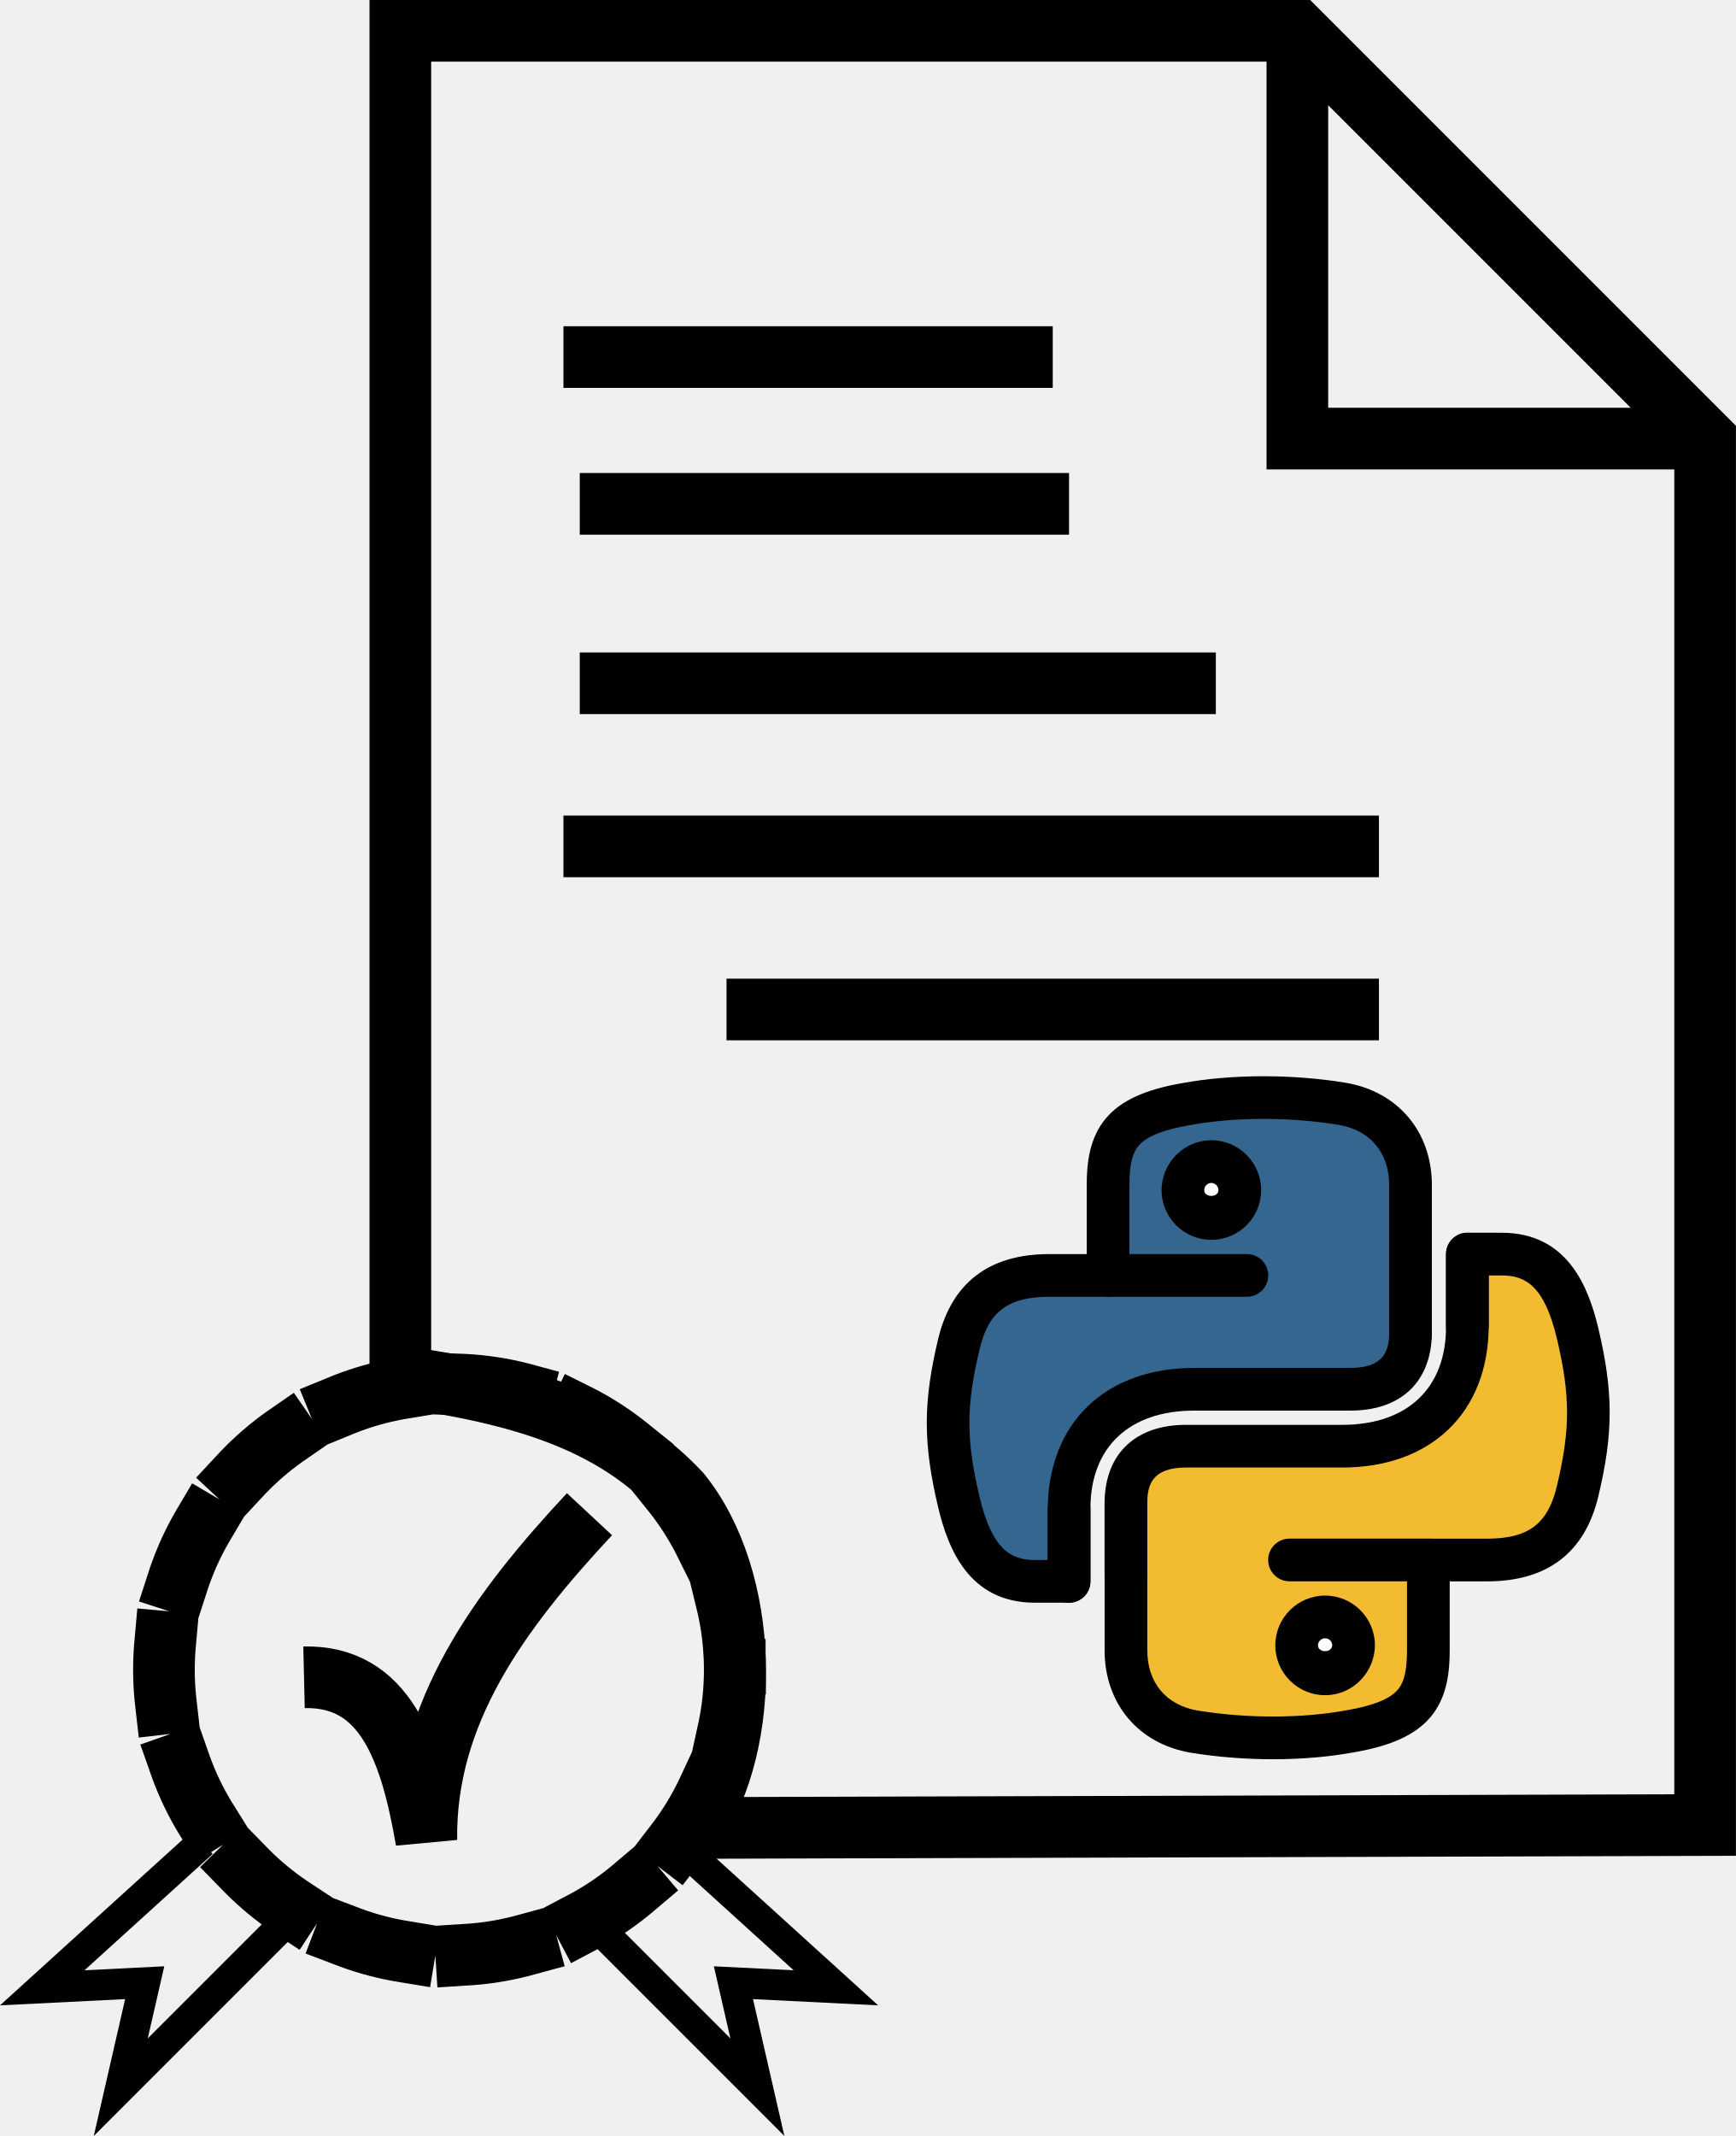
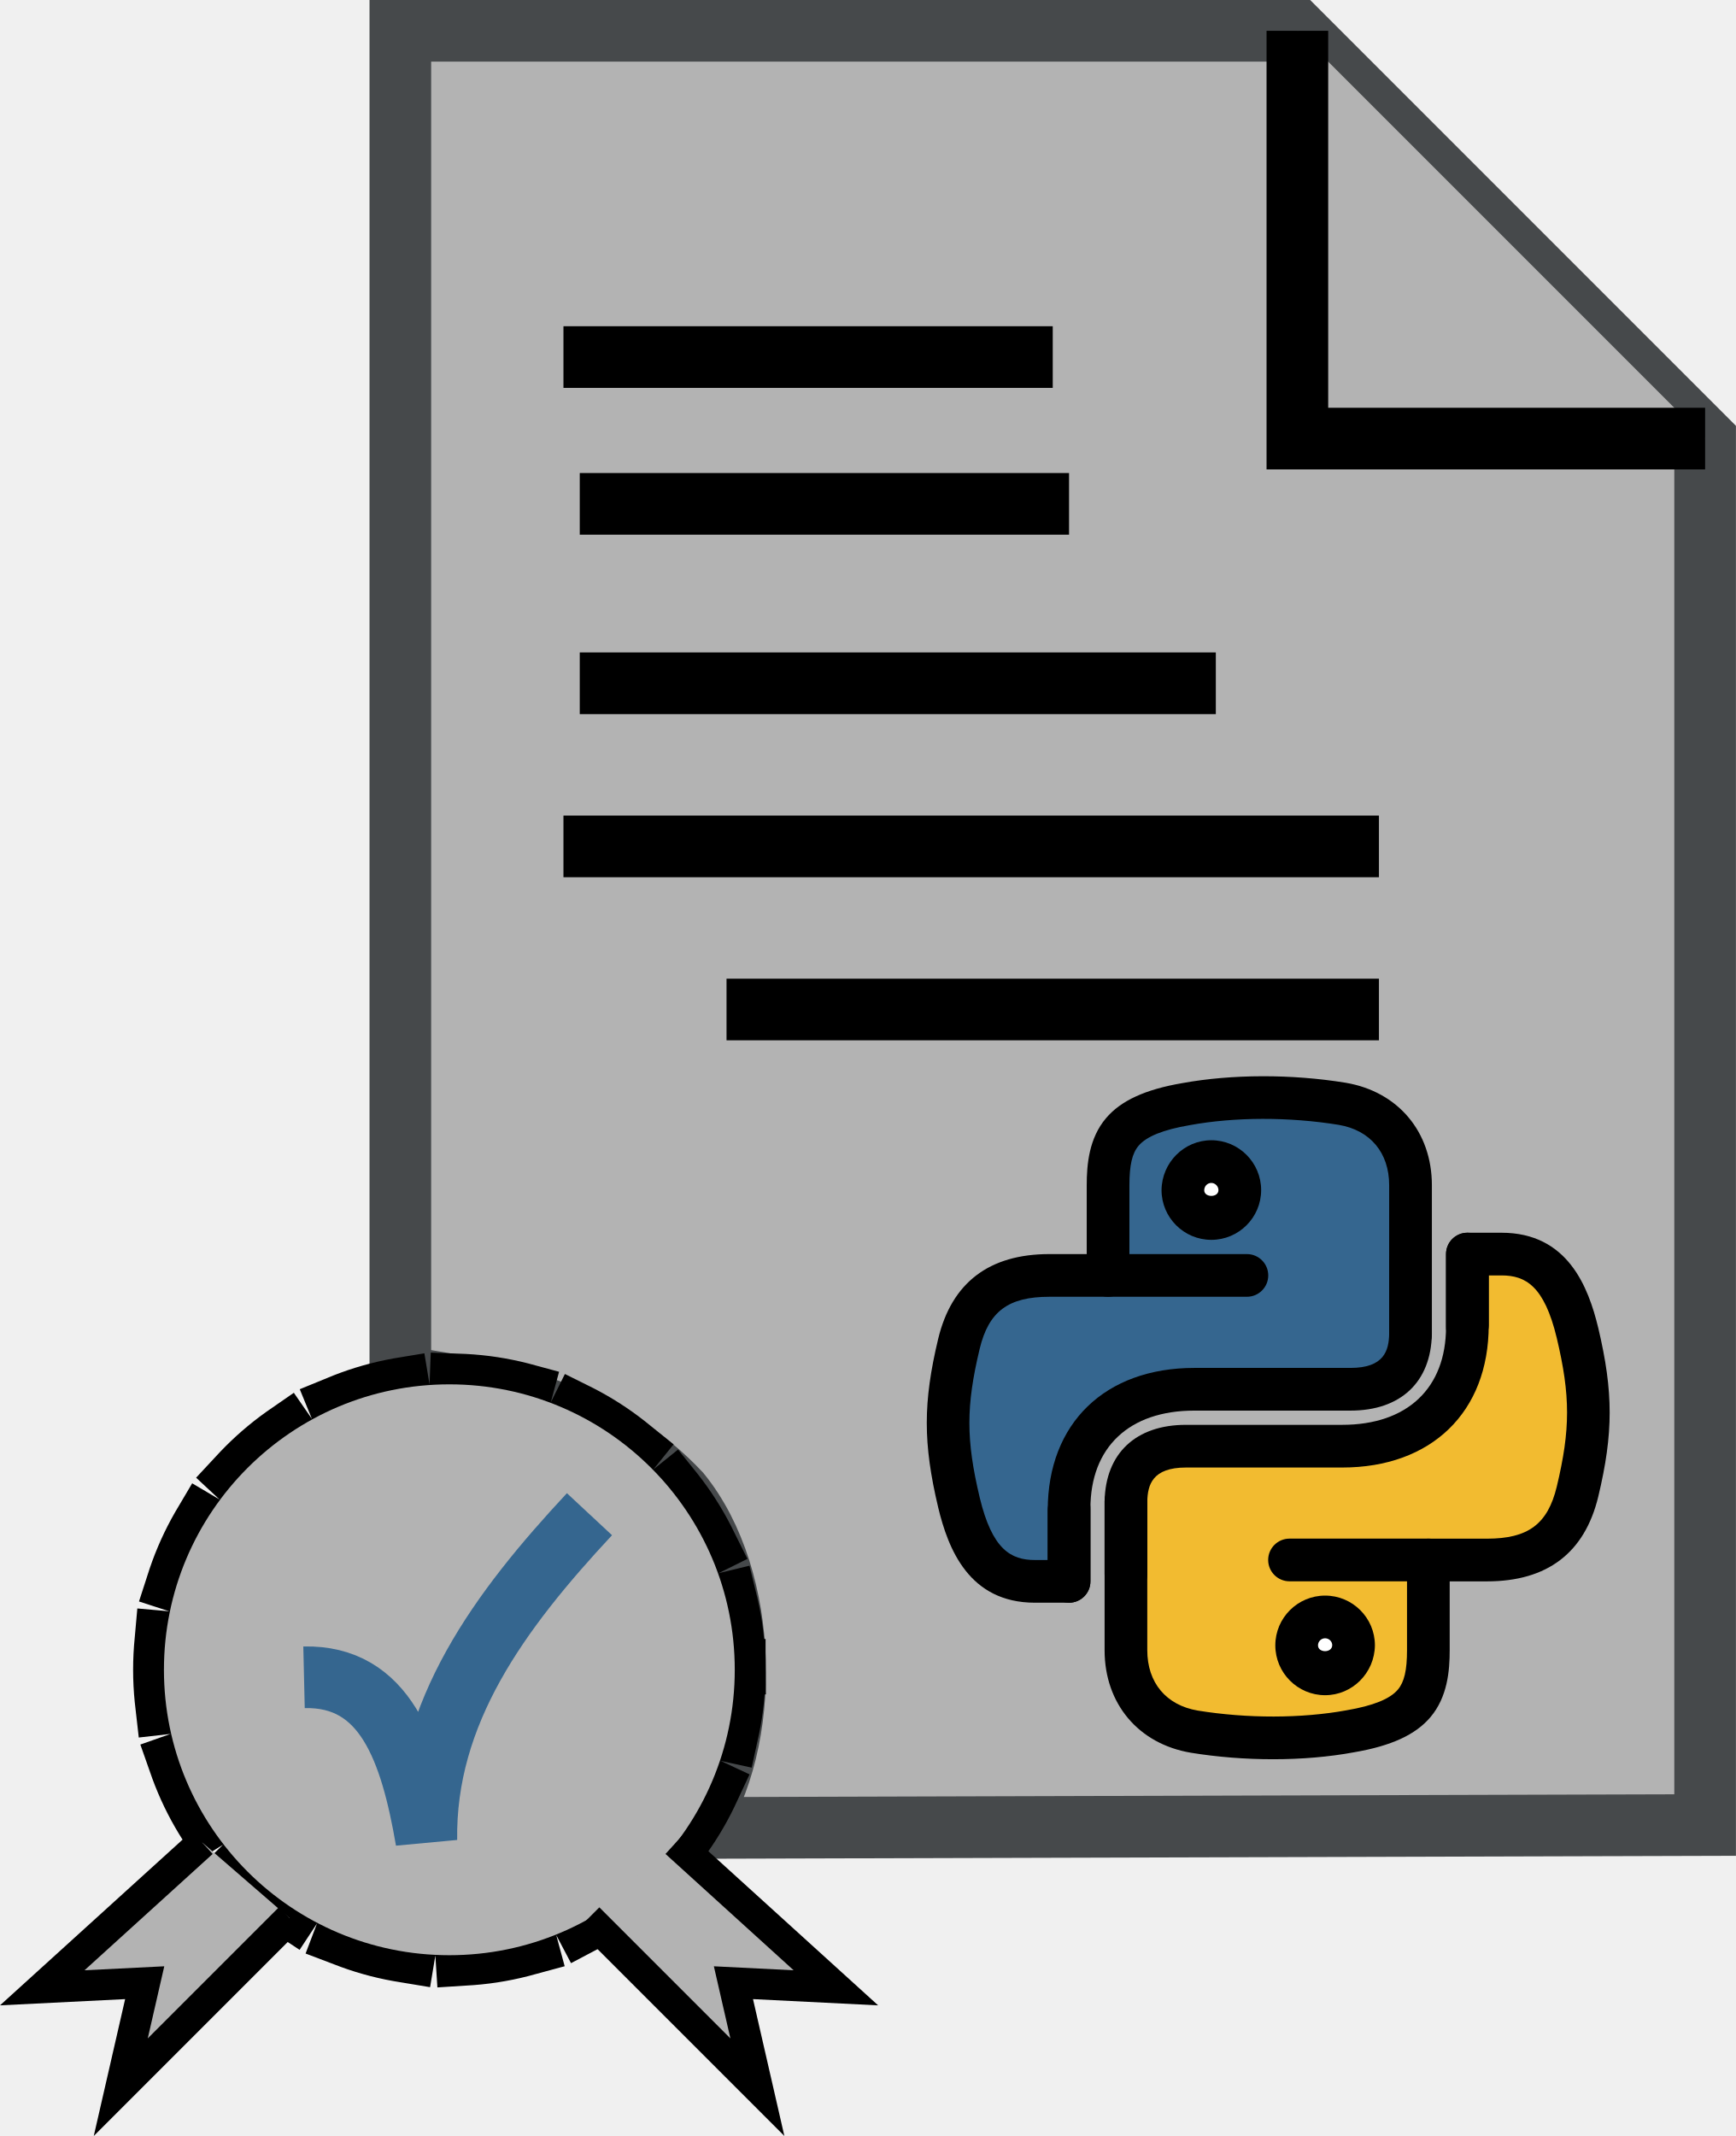
<svg xmlns="http://www.w3.org/2000/svg" width="56.322mm" height="69.296mm" viewBox="0 0 56.322 69.296" version="1.1" id="svg8">
  <defs id="defs2" />
  <g id="layer1" transform="translate(-50.51107,-131.9583)">
    <g id="g1089">
-       <path id="path909" d="m 63.5,132.958 h 29.104 l 13.229,13.229 v 44.979 l -32.837,0.095 c 1.932,-2.791 1.843,-8.079 -0.425,-10.867 -2.242,-2.382 -5.185,-3.21 -9.071,-3.78 z" style="fill:none;stroke:#000000;stroke-width:2;stroke-linecap:butt;stroke-linejoin:miter;stroke-miterlimit:4;stroke-dasharray:none;stroke-opacity:1" />
-       <path id="path911" d="m 92.604,132.958 10e-7,13.229 h 13.229" style="fill:none;stroke:#000000;stroke-width:2;stroke-linecap:butt;stroke-linejoin:miter;stroke-miterlimit:4;stroke-dasharray:none;stroke-opacity:1" />
-       <path id="path913" d="m 68.792,143.542 h 15.875" style="fill:none;stroke:#000000;stroke-width:2;stroke-linecap:butt;stroke-linejoin:miter;stroke-miterlimit:4;stroke-dasharray:none;stroke-opacity:1" />
-       <path id="path915" d="m 69.321,148.304 h 15.875" style="fill:none;stroke:#000000;stroke-width:2;stroke-linecap:butt;stroke-linejoin:miter;stroke-miterlimit:4;stroke-dasharray:none;stroke-opacity:1" />
-       <path style="fill:none;stroke:#000000;stroke-width:2;stroke-linecap:butt;stroke-linejoin:miter;stroke-miterlimit:4;stroke-dasharray:none;stroke-opacity:1" d="M 68.792,159.417 H 95.25" id="path917" />
-       <circle r="9.26" cy="186.129" cx="65.09" id="path921" style="opacity:1;fill:none;fill-opacity:1;fill-rule:nonzero;stroke:#000000;stroke-width:2;stroke-linecap:square;stroke-linejoin:round;stroke-miterlimit:4;stroke-dasharray:2, 2;stroke-dashoffset:0;stroke-opacity:1;paint-order:stroke fill markers" />
-       <path id="path927" d="m 57.074,191.734 -5.192,4.713 3.324,-0.166 -0.777,3.39 5.481,-5.481" style="fill:none;stroke:#000000;stroke-width:1;stroke-linecap:butt;stroke-linejoin:miter;stroke-miterlimit:4;stroke-dasharray:none;stroke-opacity:1" />
-       <path style="fill:none;stroke:#000000;stroke-width:1;stroke-linecap:butt;stroke-linejoin:miter;stroke-miterlimit:4;stroke-dasharray:none;stroke-opacity:1" d="m 72.439,191.734 5.192,4.713 -3.324,-0.166 0.777,3.39 -5.481,-5.481" id="path929" />
-       <path id="path931" d="M 74.083,164.708 H 95.25" style="fill:none;stroke:#000000;stroke-width:2;stroke-linecap:butt;stroke-linejoin:miter;stroke-miterlimit:4;stroke-dasharray:none;stroke-opacity:1" />
-       <path style="fill:none;stroke:#000000;stroke-width:2;stroke-linecap:butt;stroke-linejoin:miter;stroke-miterlimit:4;stroke-dasharray:none;stroke-opacity:1" d="m 69.321,154.125 20.637,-3e-5" id="path933" />
-       <path id="path937" d="m 60.375,186.373 c 2.635,-0.061 3.467,2.385 3.969,5.292 -0.062,-4.151 2.373,-7.45 5.292,-10.583" style="fill:none;stroke:#000000;stroke-width:2;stroke-linecap:butt;stroke-linejoin:miter;stroke-miterlimit:4;stroke-dasharray:none;stroke-opacity:1" />
-       <g transform="matrix(0.9232858,0,0,0.9232858,80.57867,166.8725)" id="g1061">
-         <path style="fill:#35668f" d="m 3.933,17.5 h 1.258 v -2.468 c 0,-1.785 2.069,-3.741 3.866,-3.741 h 5.287 c 1.47,0 2.644,-0.855 2.644,-2.362 V 3.778 C 16.988,2.312 15.78,1.214 14.344,0.967 12.572,0.668 10.645,0.684 9.057,0.972 L 9.058,0.971 C 6.82,1.376 6.414,2.221 6.414,3.782 v 2.746 h 5.293 v 0 H 4.428 c -1.54,0 -2.887,0.946 -3.307,2.741 -0.485,2.058 -0.505,3.341 0,5.491 0.376,1.597 1.273,2.74 2.812,2.74 z" id="path1012" />
-         <polygon points="18.232,7.353 18.231,7.357 18.232,7.357 " id="polygon1014" />
-         <path style="fill:#f2bb30" d="m 20.083,17.208 c 1.569,0 2.533,-0.622 3.077,-2.364 0.565,-1.794 0.54,-3.52 0,-5.818 C 22.772,7.371 22.036,6.122 20.467,6.122 H 18.75 v 2.541 c 0,1.971 -1.566,3.944 -3.361,3.944 H 10.004 C 8.531,12.607 7,13.635 7,15.204 v 4.726 c 0,1.553 1.271,2.464 2.693,2.909 1.704,0.53 3.344,0.626 5.385,0 1.357,-0.418 2.693,-1.26 2.693,-2.909 l -0.195,-2.376 h -5.381 v 0 z" id="path1016" />
-         <path style="fill:#ffffff" d="m 13.999,18.91 c 0.559,0 1.013,0.488 1.013,1.088 0,0.606 -0.454,1.093 -1.013,1.093 -0.555,0 -1.013,-0.493 -1.013,-1.093 0.004,-0.606 0.458,-1.088 1.013,-1.088 z m -3.75,-16 c 0.559,0 1.013,0.488 1.013,1.088 0,0.606 -0.454,1.093 -1.013,1.093 C 9.694,5.091 9.236,4.598 9.236,3.998 9.24,3.392 9.694,2.91 10.249,2.91 Z" id="path1018" />
-         <g id="g1022">
-           <path d="m 7,18.25 c -0.414,0 -0.75,-0.336 -0.75,-0.75 v -2.56 c 0.03,-1.689 1.099,-2.69 2.859,-2.69 h 5.49 c 2.285,0 3.649,-1.286 3.649,-3.44 V 6.25 c 0,-0.414 0.336,-0.75 0.75,-0.75 0.414,0 0.75,0.336 0.75,0.75 v 2.5 c 0,3.061 -2.021,5 -5.149,5 H 9.109 C 7.93,13.75 7.76,14.358 7.75,14.954 V 17.5 c 0,0.414 -0.336,0.75 -0.75,0.75 z" id="path1020" />
-         </g>
-         <g id="g1028">
-           <path d="M 12.169,24 C 11.203,24 10.217,23.924 9.278,23.771 7.437,23.459 6.25,22.046 6.25,20.17 v -5.23 c 0,-0.414 0.336,-0.75 0.75,-0.75 0.414,0 0.75,0.336 0.75,0.75 v 5.229 c 0,1.141 0.663,1.933 1.774,2.121 1.737,0.282 3.645,0.28 5.229,-0.01 0.937,-0.16 1.524,-0.397 1.802,-0.726 0.226,-0.267 0.322,-0.681 0.322,-1.386 v -2.42 h -4.129 c -0.414,0 -0.75,-0.336 -0.75,-0.75 0,-0.414 0.336,-0.75 0.75,-0.75 h 4.879 c 0.414,0 0.75,0.336 0.75,0.75 v 3.17 c 0,0.725 -0.077,1.646 -0.678,2.355 -0.522,0.616 -1.375,1.009 -2.685,1.233 C 14.134,23.919 13.162,24 12.169,24 Z" id="path1024" />
-           <path d="m 19.688,17.75 h -2.06 c -0.414,0 -0.75,-0.336 -0.75,-0.75 0,-0.414 0.336,-0.75 0.75,-0.75 h 2.06 c 1.446,0 2.133,-0.512 2.451,-1.826 0.483,-2.019 0.483,-3.192 -10e-4,-5.231 C 21.7,7.373 21.045,7 20.198,7 h -0.45 v 1.75 c 0,0.414 -0.336,0.78 -0.75,0.78 -0.414,0 -0.75,-0.307 -0.75,-0.721 V 6.25 c 0,-0.414 0.336,-0.75 0.75,-0.75 h 1.2 c 2.325,0 3.053,1.908 3.399,3.344 0.535,2.256 0.535,3.696 0,5.931 -0.477,1.974 -1.792,2.975 -3.909,2.975 z m -5.689,4 c -0.965,0 -1.75,-0.786 -1.75,-1.752 0,-0.964 0.785,-1.748 1.75,-1.748 0.965,0 1.75,0.784 1.75,1.748 -0.01,0.97 -0.795,1.752 -1.75,1.752 z m 0,-2 c -0.138,0 -0.25,0.111 -0.25,0.248 0,0.272 0.497,0.276 0.5,-0.007 0,-0.13 -0.113,-0.241 -0.25,-0.241 z" id="path1026" />
-         </g>
-         <g id="g1032">
-           <path d="m 5.002,18.5 c -0.414,0 -0.75,-0.336 -0.75,-0.75 v -2.5 c 0,-3.061 2.021,-5 5.149,-5 h 5.49 c 1.179,0 1.349,-0.608 1.359,-1.203 V 6.5 c 0,-0.414 0.336,-0.75 0.75,-0.75 0.414,0 0.75,0.336 0.75,0.75 v 2.561 c -0.03,1.689 -1.099,2.689 -2.859,2.689 h -5.49 c -2.285,0 -3.649,1.286 -3.649,3.44 v 2.56 c 0,0.414 -0.336,0.75 -0.75,0.75 z" id="path1030" />
-         </g>
-         <g id="g1038">
-           <path d="m 17,9.811 c -0.414,0 -0.75,-0.336 -0.75,-0.75 V 3.83 C 16.25,2.689 15.587,1.897 14.476,1.709 12.739,1.427 10.831,1.429 9.247,1.719 8.31,1.879 7.723,2.116 7.444,2.444 7.218,2.711 7.122,3.125 7.122,3.83 v 2.42 h 4.129 c 0.414,0 0.75,0.336 0.75,0.75 0,0.414 -0.336,0.75 -0.75,0.75 H 6.372 C 5.958,7.75 5.622,7.414 5.622,7 V 3.83 C 5.622,3.105 5.699,2.184 6.3,1.475 6.822,0.859 7.675,0.466 8.985,0.242 c 1.74,-0.316 3.833,-0.322 5.737,-0.012 1.842,0.312 3.029,1.725 3.029,3.601 v 5.23 C 17.75,9.475 17.415,9.811 17,9.811 Z" id="path1034" />
-           <path d="m 5.002,18.5 h -1.2 C 1.477,18.5 0.749,16.592 0.403,15.156 -0.132,12.9 -0.132,11.46 0.403,9.225 0.88,7.251 2.195,6.25 4.312,6.25 h 2.06 c 0.414,0 0.75,0.336 0.75,0.75 0,0.414 -0.336,0.75 -0.75,0.75 H 4.312 C 2.866,7.75 2.179,8.262 1.861,9.576 1.378,11.595 1.378,12.768 1.862,14.807 2.3,16.627 2.955,17 3.802,17 h 0.45 v -1.75 c 0,-0.414 0.336,-0.78 0.75,-0.78 0.414,0 0.75,0.307 0.75,0.721 v 2.56 c 0,0.413 -0.336,0.749 -0.75,0.749 z M 10.001,5.75 C 9.036,5.75 8.251,4.966 8.251,4.002 8.26,3.032 9.045,2.25 10.001,2.25 c 0.965,0 1.75,0.786 1.75,1.752 0,0.964 -0.785,1.748 -1.75,1.748 z m 0,-2 c -0.139,0 -0.249,0.114 -0.25,0.259 0,0.26 0.5,0.267 0.5,-0.007 0,-0.134 -0.116,-0.252 -0.25,-0.252 z" id="path1036" />
+       <g id="g1136">
+         <path style="fill:#b3b3b3;stroke:#46494b;stroke-width:2;stroke-linecap:butt;stroke-linejoin:miter;stroke-miterlimit:4;stroke-dasharray:none;stroke-opacity:1" d="m 63.5,132.958 h 29.104 l 13.229,13.229 v 44.979 l -32.837,0.095 c 1.932,-2.791 1.843,-8.079 -0.425,-10.867 -2.242,-2.382 -5.185,-3.21 -9.071,-3.78 z" id="path909" />
+         <path style="fill:#b3b3b3;stroke:#000000;stroke-width:2;stroke-linecap:butt;stroke-linejoin:miter;stroke-miterlimit:4;stroke-dasharray:none;stroke-opacity:1" d="m 92.604,132.958 10e-7,13.229 h 13.229" id="path911" />
+         <path style="fill:#b3b3b3;stroke:#000000;stroke-width:2;stroke-linecap:butt;stroke-linejoin:miter;stroke-miterlimit:4;stroke-dasharray:none;stroke-opacity:1" d="m 68.792,143.542 h 15.875" id="path913" />
+         <path style="fill:#b3b3b3;stroke:#000000;stroke-width:2;stroke-linecap:butt;stroke-linejoin:miter;stroke-miterlimit:4;stroke-dasharray:none;stroke-opacity:1" d="m 69.321,148.304 h 15.875" id="path915" />
+         <path id="path917" d="M 68.792,159.417 H 95.25" style="fill:#b3b3b3;stroke:#000000;stroke-width:2;stroke-linecap:butt;stroke-linejoin:miter;stroke-miterlimit:4;stroke-dasharray:none;stroke-opacity:1" />
+         <circle style="opacity:1;fill:#b3b3b3;fill-opacity:1;fill-rule:nonzero;stroke:#000000;stroke-width:2;stroke-linecap:square;stroke-linejoin:round;stroke-miterlimit:4;stroke-dasharray:2, 2;stroke-dashoffset:0;stroke-opacity:1;paint-order:stroke fill markers" id="path921" cx="65.09" cy="186.129" r="9.26" />
+         <path style="fill:#b3b3b3;stroke:#000000;stroke-width:1;stroke-linecap:butt;stroke-linejoin:miter;stroke-miterlimit:4;stroke-dasharray:none;stroke-opacity:1" d="m 57.074,191.734 -5.192,4.713 3.324,-0.166 -0.777,3.39 5.481,-5.481" id="path927" />
+         <path id="path929" d="m 72.439,191.734 5.192,4.713 -3.324,-0.166 0.777,3.39 -5.481,-5.481" style="fill:#b3b3b3;stroke:#000000;stroke-width:1;stroke-linecap:butt;stroke-linejoin:miter;stroke-miterlimit:4;stroke-dasharray:none;stroke-opacity:1" />
+         <path style="fill:#b3b3b3;stroke:#000000;stroke-width:2;stroke-linecap:butt;stroke-linejoin:miter;stroke-miterlimit:4;stroke-dasharray:none;stroke-opacity:1" d="M 74.083,164.708 H 95.25" id="path931" />
+         <path id="path933" d="m 69.321,154.125 20.637,-3e-5" style="fill:#b3b3b3;stroke:#000000;stroke-width:2;stroke-linecap:butt;stroke-linejoin:miter;stroke-miterlimit:4;stroke-dasharray:none;stroke-opacity:1" />
+         <path style="fill:#b3b3b3;stroke:#35668f;stroke-width:2;stroke-linecap:butt;stroke-linejoin:miter;stroke-miterlimit:4;stroke-dasharray:none;stroke-opacity:1" d="m 60.375,186.373 c 2.635,-0.061 3.467,2.385 3.969,5.292 -0.062,-4.151 2.373,-7.45 5.292,-10.583" id="path937" />
+         <g id="g1061" transform="matrix(0.9232858,0,0,0.9232858,80.57867,166.8725)">
+           <path id="path1012" d="m 3.933,17.5 h 1.258 v -2.468 c 0,-1.785 2.069,-3.741 3.866,-3.741 h 5.287 c 1.47,0 2.644,-0.855 2.644,-2.362 V 3.778 C 16.988,2.312 15.78,1.214 14.344,0.967 12.572,0.668 10.645,0.684 9.057,0.972 L 9.058,0.971 C 6.82,1.376 6.414,2.221 6.414,3.782 v 2.746 h 5.293 v 0 H 4.428 c -1.54,0 -2.887,0.946 -3.307,2.741 -0.485,2.058 -0.505,3.341 0,5.491 0.376,1.597 1.273,2.74 2.812,2.74 z" style="fill:#35668f" />
+           <polygon id="polygon1014" points="18.232,7.353 18.231,7.357 18.232,7.357 " />
+           <path id="path1016" d="m 20.083,17.208 c 1.569,0 2.533,-0.622 3.077,-2.364 0.565,-1.794 0.54,-3.52 0,-5.818 C 22.772,7.371 22.036,6.122 20.467,6.122 H 18.75 v 2.541 c 0,1.971 -1.566,3.944 -3.361,3.944 H 10.004 C 8.531,12.607 7,13.635 7,15.204 v 4.726 c 0,1.553 1.271,2.464 2.693,2.909 1.704,0.53 3.344,0.626 5.385,0 1.357,-0.418 2.693,-1.26 2.693,-2.909 l -0.195,-2.376 h -5.381 v 0 z" style="fill:#f2bb30" />
+           <path id="path1018" d="m 13.999,18.91 c 0.559,0 1.013,0.488 1.013,1.088 0,0.606 -0.454,1.093 -1.013,1.093 -0.555,0 -1.013,-0.493 -1.013,-1.093 0.004,-0.606 0.458,-1.088 1.013,-1.088 z m -3.75,-16 c 0.559,0 1.013,0.488 1.013,1.088 0,0.606 -0.454,1.093 -1.013,1.093 C 9.694,5.091 9.236,4.598 9.236,3.998 9.24,3.392 9.694,2.91 10.249,2.91 Z" style="fill:#ffffff" />
+           <g id="g1022">
+             <path id="path1020" d="m 7,18.25 c -0.414,0 -0.75,-0.336 -0.75,-0.75 v -2.56 c 0.03,-1.689 1.099,-2.69 2.859,-2.69 h 5.49 c 2.285,0 3.649,-1.286 3.649,-3.44 V 6.25 c 0,-0.414 0.336,-0.75 0.75,-0.75 0.414,0 0.75,0.336 0.75,0.75 v 2.5 c 0,3.061 -2.021,5 -5.149,5 H 9.109 C 7.93,13.75 7.76,14.358 7.75,14.954 V 17.5 c 0,0.414 -0.336,0.75 -0.75,0.75 z" />
+           </g>
+           <g id="g1028">
+             <path id="path1024" d="M 12.169,24 C 11.203,24 10.217,23.924 9.278,23.771 7.437,23.459 6.25,22.046 6.25,20.17 v -5.23 c 0,-0.414 0.336,-0.75 0.75,-0.75 0.414,0 0.75,0.336 0.75,0.75 v 5.229 c 0,1.141 0.663,1.933 1.774,2.121 1.737,0.282 3.645,0.28 5.229,-0.01 0.937,-0.16 1.524,-0.397 1.802,-0.726 0.226,-0.267 0.322,-0.681 0.322,-1.386 v -2.42 h -4.129 c -0.414,0 -0.75,-0.336 -0.75,-0.75 0,-0.414 0.336,-0.75 0.75,-0.75 h 4.879 c 0.414,0 0.75,0.336 0.75,0.75 v 3.17 c 0,0.725 -0.077,1.646 -0.678,2.355 -0.522,0.616 -1.375,1.009 -2.685,1.233 C 14.134,23.919 13.162,24 12.169,24 Z" />
+             <path id="path1026" d="m 19.688,17.75 h -2.06 c -0.414,0 -0.75,-0.336 -0.75,-0.75 0,-0.414 0.336,-0.75 0.75,-0.75 h 2.06 c 1.446,0 2.133,-0.512 2.451,-1.826 0.483,-2.019 0.483,-3.192 -10e-4,-5.231 C 21.7,7.373 21.045,7 20.198,7 h -0.45 v 1.75 c 0,0.414 -0.336,0.78 -0.75,0.78 -0.414,0 -0.75,-0.307 -0.75,-0.721 V 6.25 c 0,-0.414 0.336,-0.75 0.75,-0.75 h 1.2 c 2.325,0 3.053,1.908 3.399,3.344 0.535,2.256 0.535,3.696 0,5.931 -0.477,1.974 -1.792,2.975 -3.909,2.975 z m -5.689,4 c -0.965,0 -1.75,-0.786 -1.75,-1.752 0,-0.964 0.785,-1.748 1.75,-1.748 0.965,0 1.75,0.784 1.75,1.748 -0.01,0.97 -0.795,1.752 -1.75,1.752 z m 0,-2 c -0.138,0 -0.25,0.111 -0.25,0.248 0,0.272 0.497,0.276 0.5,-0.007 0,-0.13 -0.113,-0.241 -0.25,-0.241 z" />
+           </g>
+           <g id="g1032">
+             <path id="path1030" d="m 5.002,18.5 c -0.414,0 -0.75,-0.336 -0.75,-0.75 v -2.5 c 0,-3.061 2.021,-5 5.149,-5 h 5.49 c 1.179,0 1.349,-0.608 1.359,-1.203 V 6.5 c 0,-0.414 0.336,-0.75 0.75,-0.75 0.414,0 0.75,0.336 0.75,0.75 v 2.561 c -0.03,1.689 -1.099,2.689 -2.859,2.689 h -5.49 c -2.285,0 -3.649,1.286 -3.649,3.44 v 2.56 c 0,0.414 -0.336,0.75 -0.75,0.75 z" />
+           </g>
+           <g id="g1038">
+             <path id="path1034" d="m 17,9.811 c -0.414,0 -0.75,-0.336 -0.75,-0.75 V 3.83 C 16.25,2.689 15.587,1.897 14.476,1.709 12.739,1.427 10.831,1.429 9.247,1.719 8.31,1.879 7.723,2.116 7.444,2.444 7.218,2.711 7.122,3.125 7.122,3.83 v 2.42 h 4.129 c 0.414,0 0.75,0.336 0.75,0.75 0,0.414 -0.336,0.75 -0.75,0.75 H 6.372 C 5.958,7.75 5.622,7.414 5.622,7 V 3.83 C 5.622,3.105 5.699,2.184 6.3,1.475 6.822,0.859 7.675,0.466 8.985,0.242 c 1.74,-0.316 3.833,-0.322 5.737,-0.012 1.842,0.312 3.029,1.725 3.029,3.601 v 5.23 C 17.75,9.475 17.415,9.811 17,9.811 Z" />
+             <path id="path1036" d="m 5.002,18.5 h -1.2 C 1.477,18.5 0.749,16.592 0.403,15.156 -0.132,12.9 -0.132,11.46 0.403,9.225 0.88,7.251 2.195,6.25 4.312,6.25 h 2.06 c 0.414,0 0.75,0.336 0.75,0.75 0,0.414 -0.336,0.75 -0.75,0.75 H 4.312 C 2.866,7.75 2.179,8.262 1.861,9.576 1.378,11.595 1.378,12.768 1.862,14.807 2.3,16.627 2.955,17 3.802,17 h 0.45 v -1.75 c 0,-0.414 0.336,-0.78 0.75,-0.78 0.414,0 0.75,0.307 0.75,0.721 v 2.56 c 0,0.413 -0.336,0.749 -0.75,0.749 z M 10.001,5.75 C 9.036,5.75 8.251,4.966 8.251,4.002 8.26,3.032 9.045,2.25 10.001,2.25 c 0.965,0 1.75,0.786 1.75,1.752 0,0.964 -0.785,1.748 -1.75,1.748 z m 0,-2 c -0.139,0 -0.249,0.114 -0.25,0.259 0,0.26 0.5,0.267 0.5,-0.007 0,-0.134 -0.116,-0.252 -0.25,-0.252 z" />
+           </g>
        </g>
      </g>
    </g>
  </g>
</svg>
